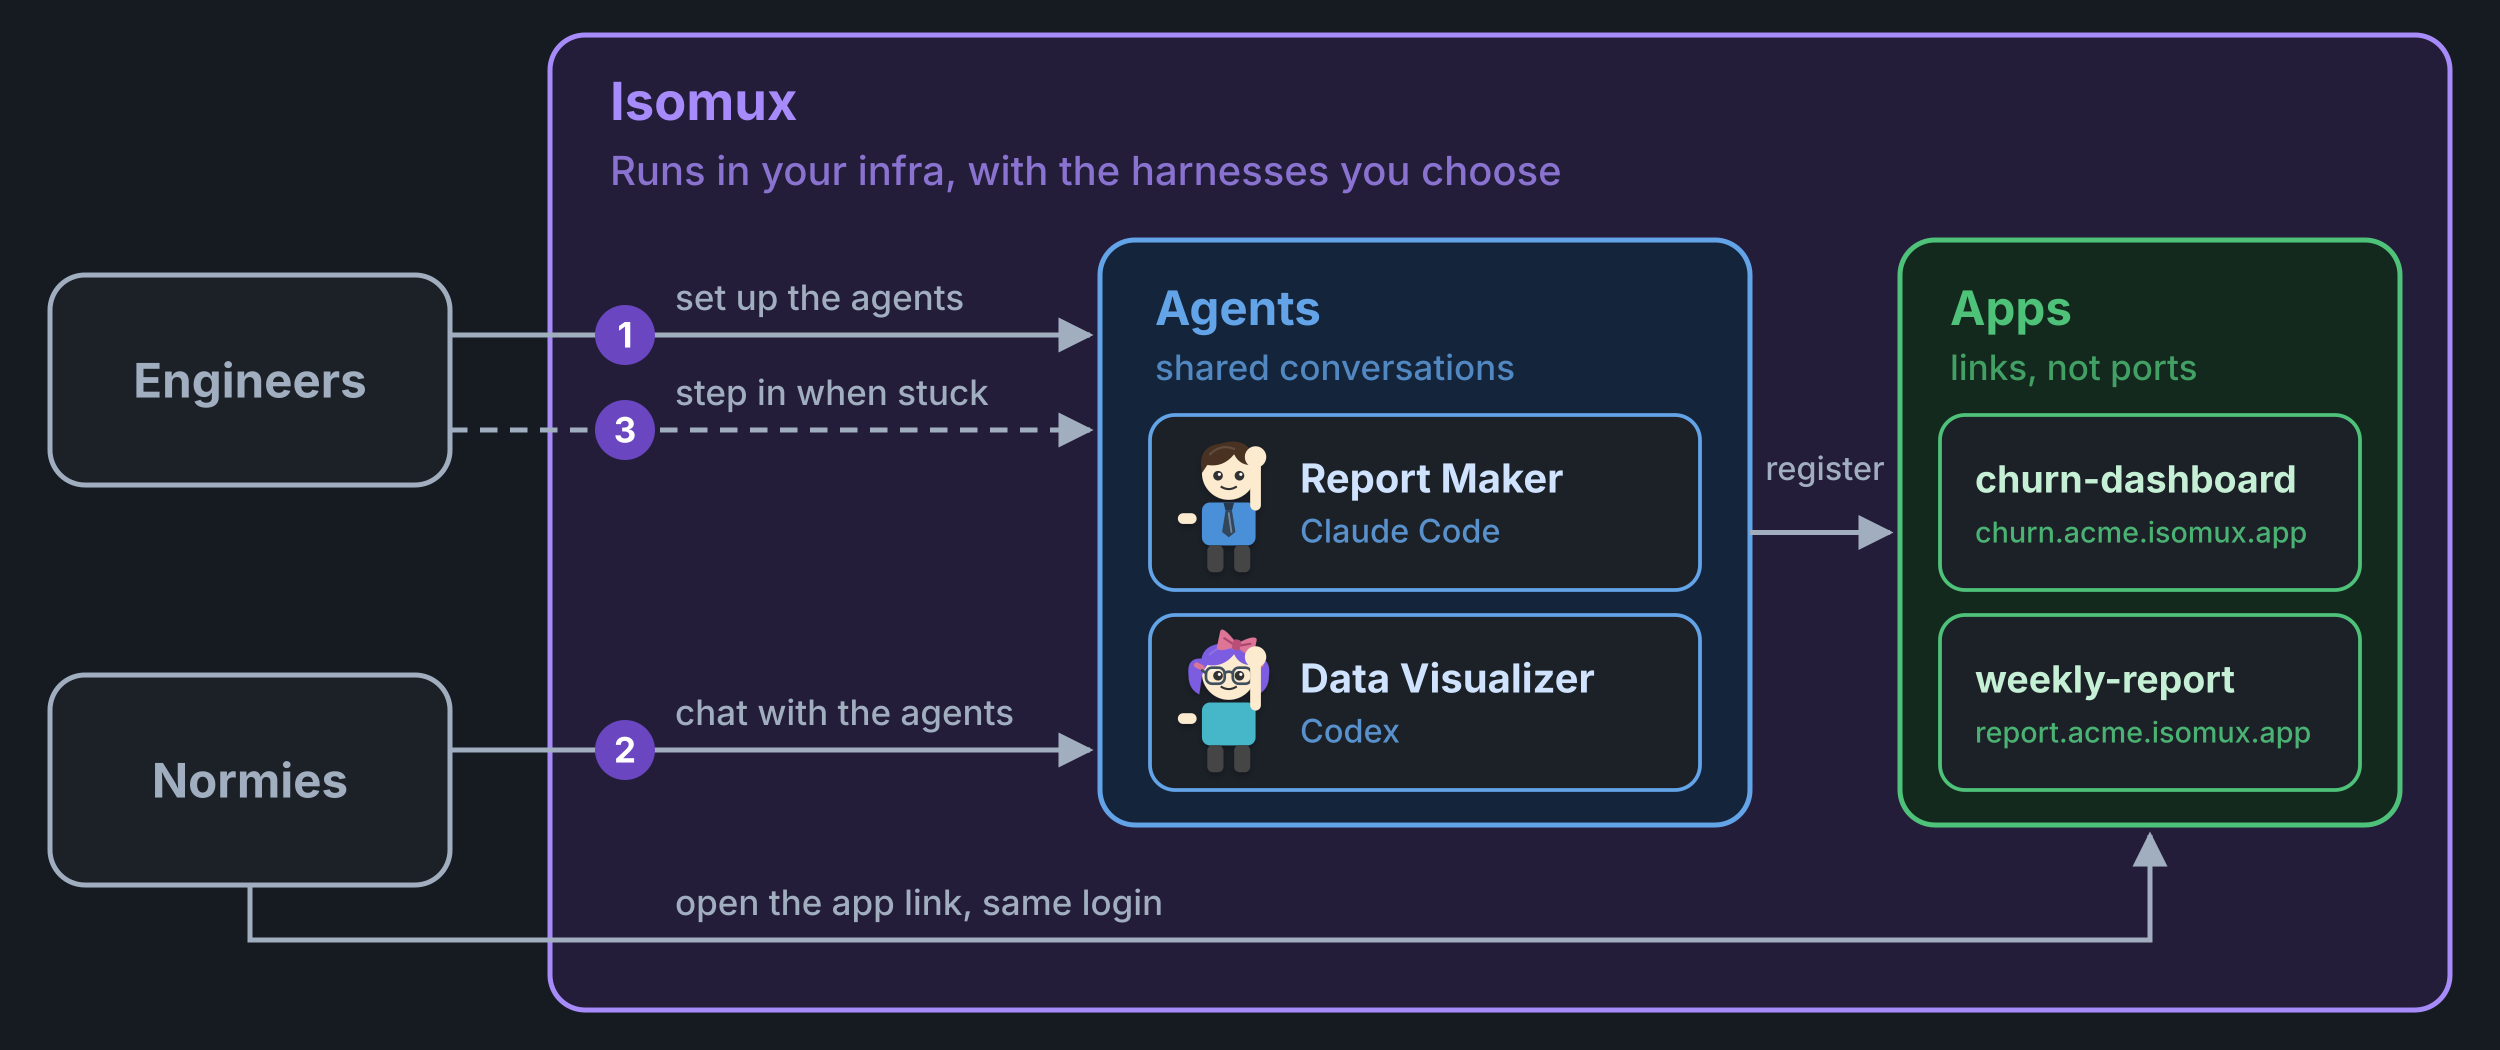
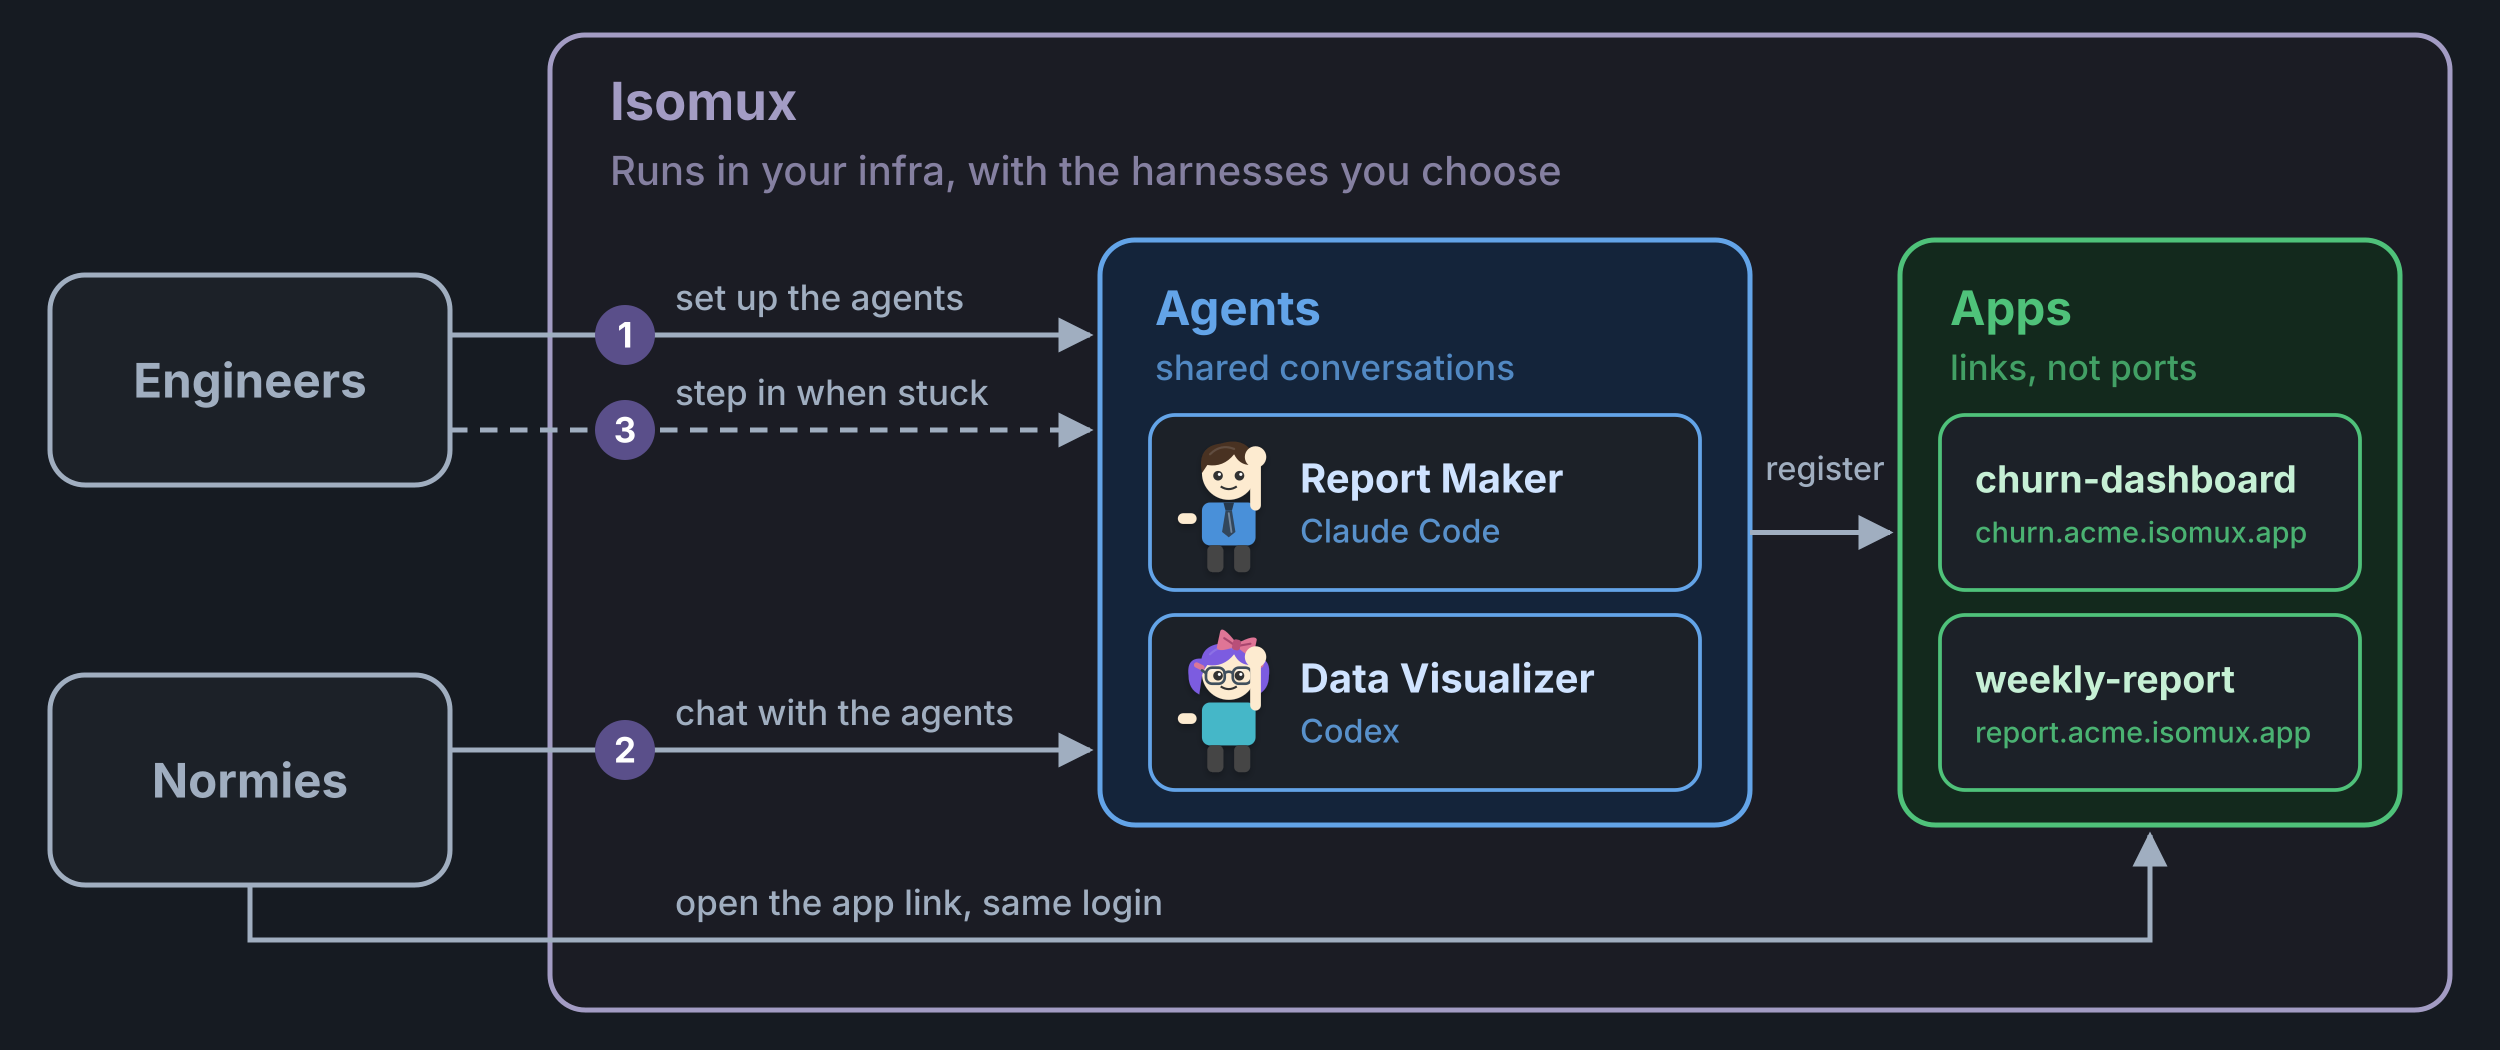
<svg xmlns="http://www.w3.org/2000/svg" viewBox="0 0 1000 420" font-family="Inter, -apple-system, 'Segoe UI', Helvetica, Arial, sans-serif">
  <defs>
    <marker id="arrow" viewBox="0 0 10 10" refX="9" refY="5" markerWidth="7" markerHeight="7" orient="auto-start-reverse">
      <path d="M 0 0 L 10 5 L 0 10 z" fill="#a0aec0" />
    </marker>
  </defs>
  <rect x="0" y="0" width="1000" height="420" fill="#161b22" />
-   <rect x="220" y="14" width="760" height="390" rx="14" fill="#241d3a" stroke="#a78bfa" stroke-width="2" />
-   <text x="244" y="48" font-size="21" font-weight="700" fill="#a78bfa" text-anchor="start">Isomux</text>
-   <text x="244" y="74" font-size="16" font-weight="500" fill="#a78bfa" text-anchor="start" opacity="0.78">Runs in your infra, with the harnesses you choose</text>
+   <rect x="220" y="14" width="760" height="390" rx="14" fill="#1b1c24" stroke="#a39cc4" stroke-width="2" />
+   <text x="244" y="48" font-size="21" font-weight="700" fill="#a39cc4" text-anchor="start">Isomux</text>
+   <text x="244" y="74" font-size="16" font-weight="500" fill="#a39cc4" text-anchor="start" opacity="0.78">Runs in your infra, with the harnesses you choose</text>
  <rect x="20" y="110" width="160" height="84" rx="14" fill="#1c2128" stroke="#a0aec0" stroke-width="2" />
  <text x="100" y="159" font-size="19" font-weight="700" fill="#a0aec0" text-anchor="middle">Engineers</text>
  <rect x="20" y="270" width="160" height="84" rx="14" fill="#1c2128" stroke="#a0aec0" stroke-width="2" />
  <text x="100" y="319" font-size="19" font-weight="700" fill="#a0aec0" text-anchor="middle">Normies</text>
  <rect x="440" y="96" width="260" height="234" rx="14" fill="#14243a" stroke="#63a4e8" stroke-width="2" />
  <text x="462" y="130" font-size="19" font-weight="700" fill="#63a4e8" text-anchor="start">Agents</text>
  <text x="462" y="152" font-size="14" font-weight="500" fill="#63a4e8" text-anchor="start" opacity="0.78">shared conversations</text>
  <rect x="460" y="166" width="220" height="70" rx="10" fill="#1c2128" stroke="#63a4e8" stroke-width="1.5" />
  <svg x="470" y="171" width="43" height="60" viewBox="6 8 40 56" overflow="visible" style="filter:drop-shadow(0 1.5px 1.5px rgba(0,0,0,0.25))">
    <rect x="16" y="36" width="20" height="16" fill="#4A90D9" rx="3" />
    <ellipse cx="26" cy="25" rx="10" ry="10" fill="#FDEBD0" />
    <g transform="translate(26 25)" fill="#4A3222" stroke-linecap="round" stroke-width=".8">
      <path d="M-10 0 Q-12 -10 -3 -11 Q7 -14 10 -5 L10 0 L8 -3 Q4 -3 2 -7 Q-2 -2 -8 -3 Z" />
      <path d="M-7 -7 Q-3 -11 2 -9" fill="none" stroke="white" stroke-opacity=".13" />
    </g>
    <g transform="translate(26 25)" stroke-linecap="round" stroke-linejoin="round">
      <path d="M-1.2 14 L-2.5 22 L0 24 L2.5 22 L1.2 14 Z" fill="#33465c" />
      <path d="M0 15 L1 22" stroke="#73879c" stroke-width=".7" />
      <path d="M-2 11 H2 L1.2 14 H-1.2 Z" fill="#26384b" />
    </g>
    <circle cx="22" cy="26" r="1.8" fill="#333" />
    <circle cx="30" cy="26" r="1.8" fill="#333" />
    <circle cx="22.5" cy="25.5" r="0.6" fill="white" />
    <circle cx="30.5" cy="25.5" r="0.6" fill="white" />
    <path d="M23 30 Q26 32 29 30" stroke="#333" fill="none" stroke-width="0.8" />
    <rect x="7" y="40" width="7" height="4" fill="#FDEBD0" rx="2" />
    <g>
      <rect x="34" y="20" width="4" height="19" fill="#FDEBD0" rx="2" />
      <circle cx="36" cy="19" r="4" fill="#FDEBD0" />
      <animateTransform attributeName="transform" type="rotate" values="-15 36 39;15 36 39;-15 36 39" dur="0.9s" repeatCount="indefinite" />
    </g>
    <rect x="18" y="52" width="6" height="10" fill="#444" rx="2" />
    <rect x="28" y="52" width="6" height="10" fill="#444" rx="2" />
  </svg>
  <text x="520" y="197" font-size="16" font-weight="700" fill="#cfe3ff" text-anchor="start">Report Maker</text>
  <text x="520" y="217" font-size="13" font-weight="500" fill="#63a4e8" text-anchor="start" opacity="0.85">Claude Code</text>
  <rect x="460" y="246" width="220" height="70" rx="10" fill="#1c2128" stroke="#63a4e8" stroke-width="1.5" />
  <svg x="470" y="251" width="43" height="60" viewBox="6 8 40 56" overflow="visible" style="filter:drop-shadow(0 1.5px 1.5px rgba(0,0,0,0.25))">
    <rect x="16" y="36" width="20" height="16" fill="#45B7C8" rx="3" />
    <ellipse cx="26" cy="25" rx="10" ry="10" fill="#FDEBD0" />
    <g transform="translate(26 25)" fill="#7B5CE0" stroke-linecap="round" stroke-width=".8">
      <path d="M-8 -5 Q-16 -7 -15 1 Q-15 6 -11 8 L-10 1 Z M8 -5 Q16 -7 15 1 Q15 6 11 8 L10 1 Z" />
      <path d="M-10 0 Q-12 -10 -3 -11 Q7 -14 10 -5 L10 0 L8 -3 Q4 -3 2 -7 Q-2 -2 -8 -3 Z" />
      <path d="M-12 -3 L-10 -2 M10 -2 L12 -3" stroke="#da7796" stroke-width="2" />
      <path d="M-7 -7 Q-3 -11 2 -9" fill="none" stroke="white" stroke-opacity=".13" />
    </g>
    <g transform="translate(26 25)" stroke-width=".8" stroke-linejoin="round" stroke-linecap="round">
      <g transform="translate(3 -11) rotate(12)">
        <path d="M0 0 Q-7 -6 -7 -3 L-7 3 Q-6 5 0 1 Q7 5 7 3 V-3 Q6 -5 0 0 Z" fill="#df7596" />
        <path d="M-5 -1 L0 1 L5 -1" fill="none" stroke="#a8466e" />
        <rect x="-1.5" y="-1.5" width="3" height="4" rx="1" fill="#b94f79" />
      </g>
    </g>
    <g transform="translate(26 25)" stroke-linecap="round" stroke-linejoin="round">
      <g fill="none" stroke="#40505d" stroke-width="1">
        <rect x="-8.5" y="-2" width="7" height="6" rx="2.3" />
        <rect x="1.5" y="-2" width="7" height="6" rx="2.3" />
        <path d="M-1.5 0 Q0 -1 1.5 0 M-10 -1 L-8.5 0 M8.5 0 L10 -1" />
        <path d="M-7 -1 H-5 M3 -1 H5" stroke="white" stroke-opacity=".5" stroke-width=".7" />
      </g>
    </g>
    <circle cx="22" cy="26" r="1.8" fill="#333" />
    <circle cx="30" cy="26" r="1.8" fill="#333" />
    <circle cx="22.5" cy="25.5" r="0.6" fill="white" />
    <circle cx="30.5" cy="25.5" r="0.6" fill="white" />
    <path d="M23 30 Q26 32 29 30" stroke="#333" fill="none" stroke-width="0.8" />
    <rect x="7" y="40" width="7" height="4" fill="#FDEBD0" rx="2" />
    <g>
      <rect x="34" y="20" width="4" height="19" fill="#FDEBD0" rx="2" />
      <circle cx="36" cy="19" r="4" fill="#FDEBD0" />
      <animateTransform attributeName="transform" type="rotate" values="-15 36 39;15 36 39;-15 36 39" dur="0.9s" repeatCount="indefinite" />
    </g>
    <rect x="18" y="52" width="6" height="10" fill="#444" rx="2" />
    <rect x="28" y="52" width="6" height="10" fill="#444" rx="2" />
  </svg>
  <text x="520" y="277" font-size="16" font-weight="700" fill="#cfe3ff" text-anchor="start">Data Visualizer</text>
  <text x="520" y="297" font-size="13" font-weight="500" fill="#63a4e8" text-anchor="start" opacity="0.85">Codex</text>
  <rect x="760" y="96" width="200" height="234" rx="14" fill="#13291d" stroke="#4fc27a" stroke-width="2" />
  <text x="780" y="130" font-size="19" font-weight="700" fill="#4fc27a" text-anchor="start">Apps</text>
  <text x="780" y="152" font-size="14" font-weight="500" fill="#4fc27a" text-anchor="start" opacity="0.78">links, not ports</text>
  <rect x="776" y="166" width="168" height="70" rx="10" fill="#1c2128" stroke="#4fc27a" stroke-width="1.5" />
  <text x="790" y="197" font-size="15" font-weight="700" fill="#c6f0d5" text-anchor="start">churn-dashboard</text>
  <text x="790" y="217" font-size="11.5" font-weight="500" fill="#4fc27a" text-anchor="start" opacity="0.9">churn.acme.isomux.app</text>
  <rect x="776" y="246" width="168" height="70" rx="10" fill="#1c2128" stroke="#4fc27a" stroke-width="1.5" />
  <text x="790" y="277" font-size="15" font-weight="700" fill="#c6f0d5" text-anchor="start">weekly-report</text>
  <text x="790" y="297" font-size="11.5" font-weight="500" fill="#4fc27a" text-anchor="start" opacity="0.9">report.acme.isomux.app</text>
  <path d="M 180 134 L 436 134" fill="none" stroke="#a0aec0" stroke-width="2" marker-end="url(#arrow)" />
-   <circle cx="250" cy="134" r="12" fill="#6b46c1" />
+   <circle cx="250" cy="134" r="12" fill="#5a4f8a" />
  <text x="250" y="139" font-size="14" font-weight="700" fill="#ffffff" text-anchor="middle">1</text>
  <text x="270" y="124" font-size="14" font-weight="500" fill="#a0aec0" text-anchor="start">set up the agents</text>
  <path d="M 180 172 L 436 172" fill="none" stroke="#a0aec0" stroke-width="2" stroke-dasharray="7 5" marker-end="url(#arrow)" />
-   <circle cx="250" cy="172" r="12" fill="#6b46c1" />
+   <circle cx="250" cy="172" r="12" fill="#5a4f8a" />
  <text x="250" y="177" font-size="14" font-weight="700" fill="#ffffff" text-anchor="middle">3</text>
  <text x="270" y="162" font-size="14" font-weight="500" fill="#a0aec0" text-anchor="start">step in when stuck</text>
  <path d="M 180 300 L 436 300" fill="none" stroke="#a0aec0" stroke-width="2" marker-end="url(#arrow)" />
-   <circle cx="250" cy="300" r="12" fill="#6b46c1" />
+   <circle cx="250" cy="300" r="12" fill="#5a4f8a" />
  <text x="250" y="305" font-size="14" font-weight="700" fill="#ffffff" text-anchor="middle">2</text>
  <text x="270" y="290" font-size="14" font-weight="500" fill="#a0aec0" text-anchor="start">chat with the agents</text>
  <path d="M 700 213 L 756 213" fill="none" stroke="#a0aec0" stroke-width="2" marker-end="url(#arrow)" />
  <text x="730" y="192" font-size="13" font-weight="500" fill="#a0aec0" text-anchor="middle">register</text>
  <path d="M 100 354 L 100 376 L 860 376 L 860 334" fill="none" stroke="#a0aec0" stroke-width="2" marker-end="url(#arrow)" />
  <text x="270" y="366" font-size="14" font-weight="500" fill="#a0aec0" text-anchor="start">open the app link, same login</text>
</svg>
